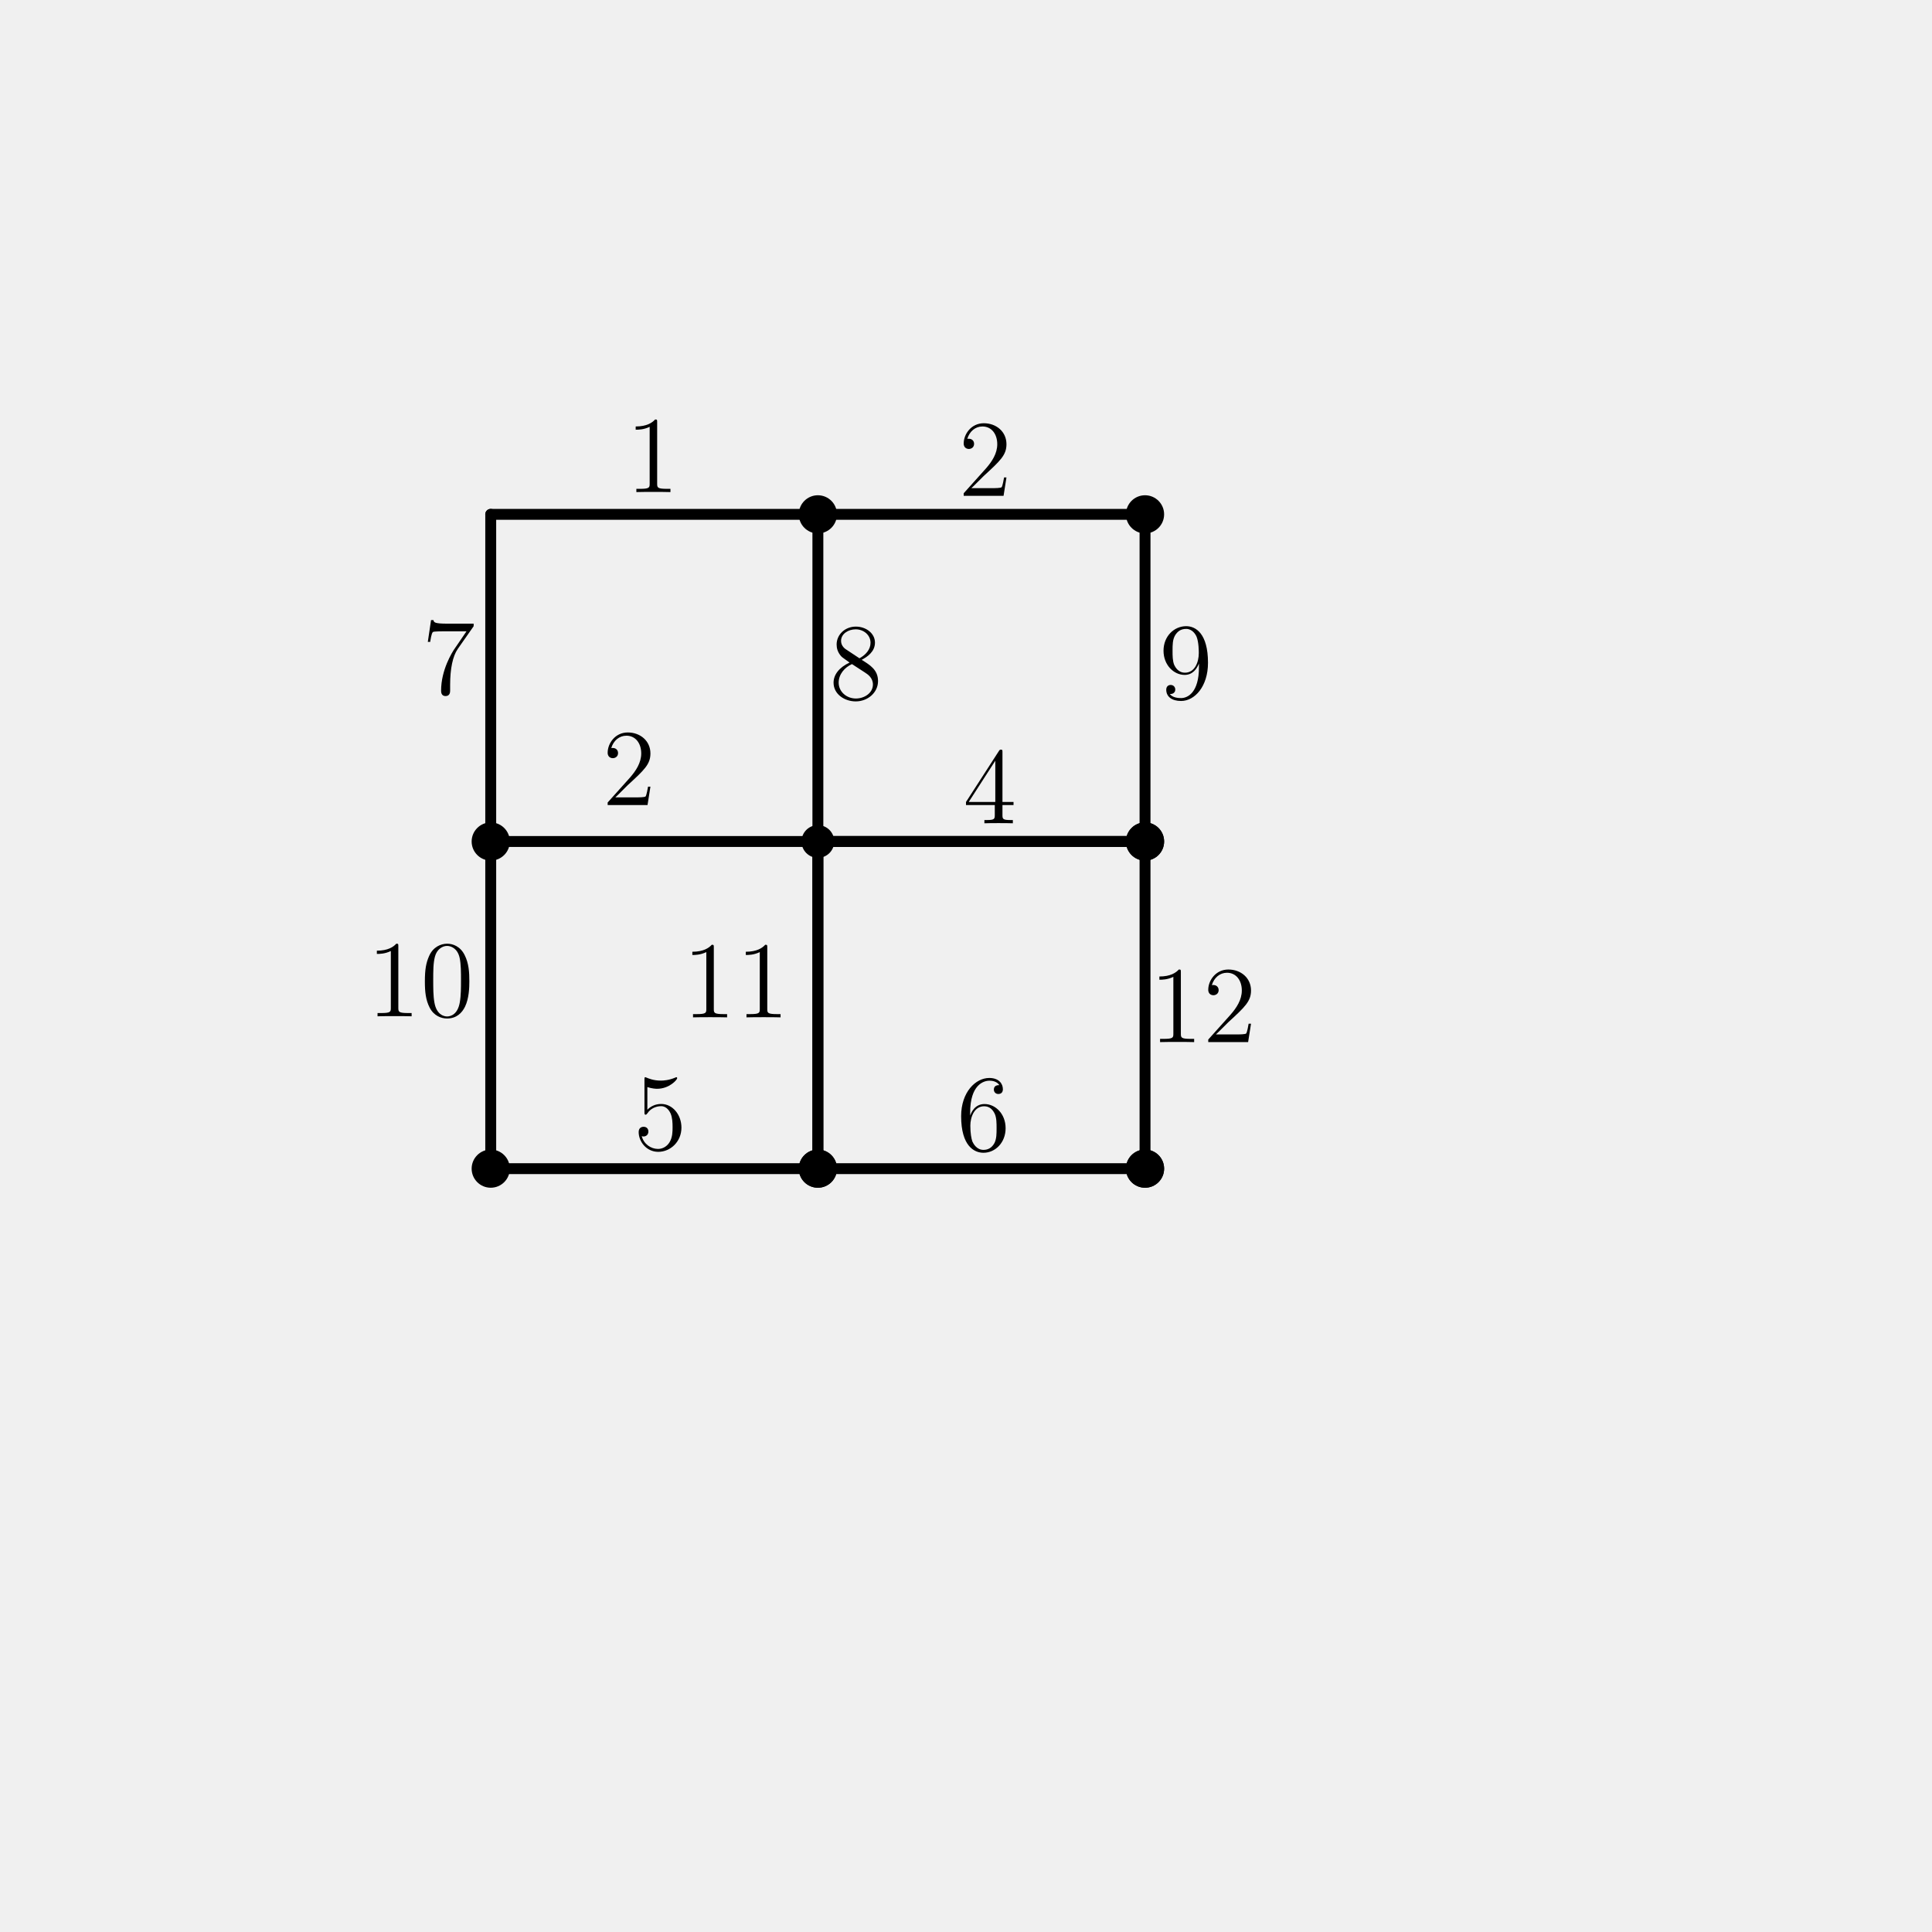
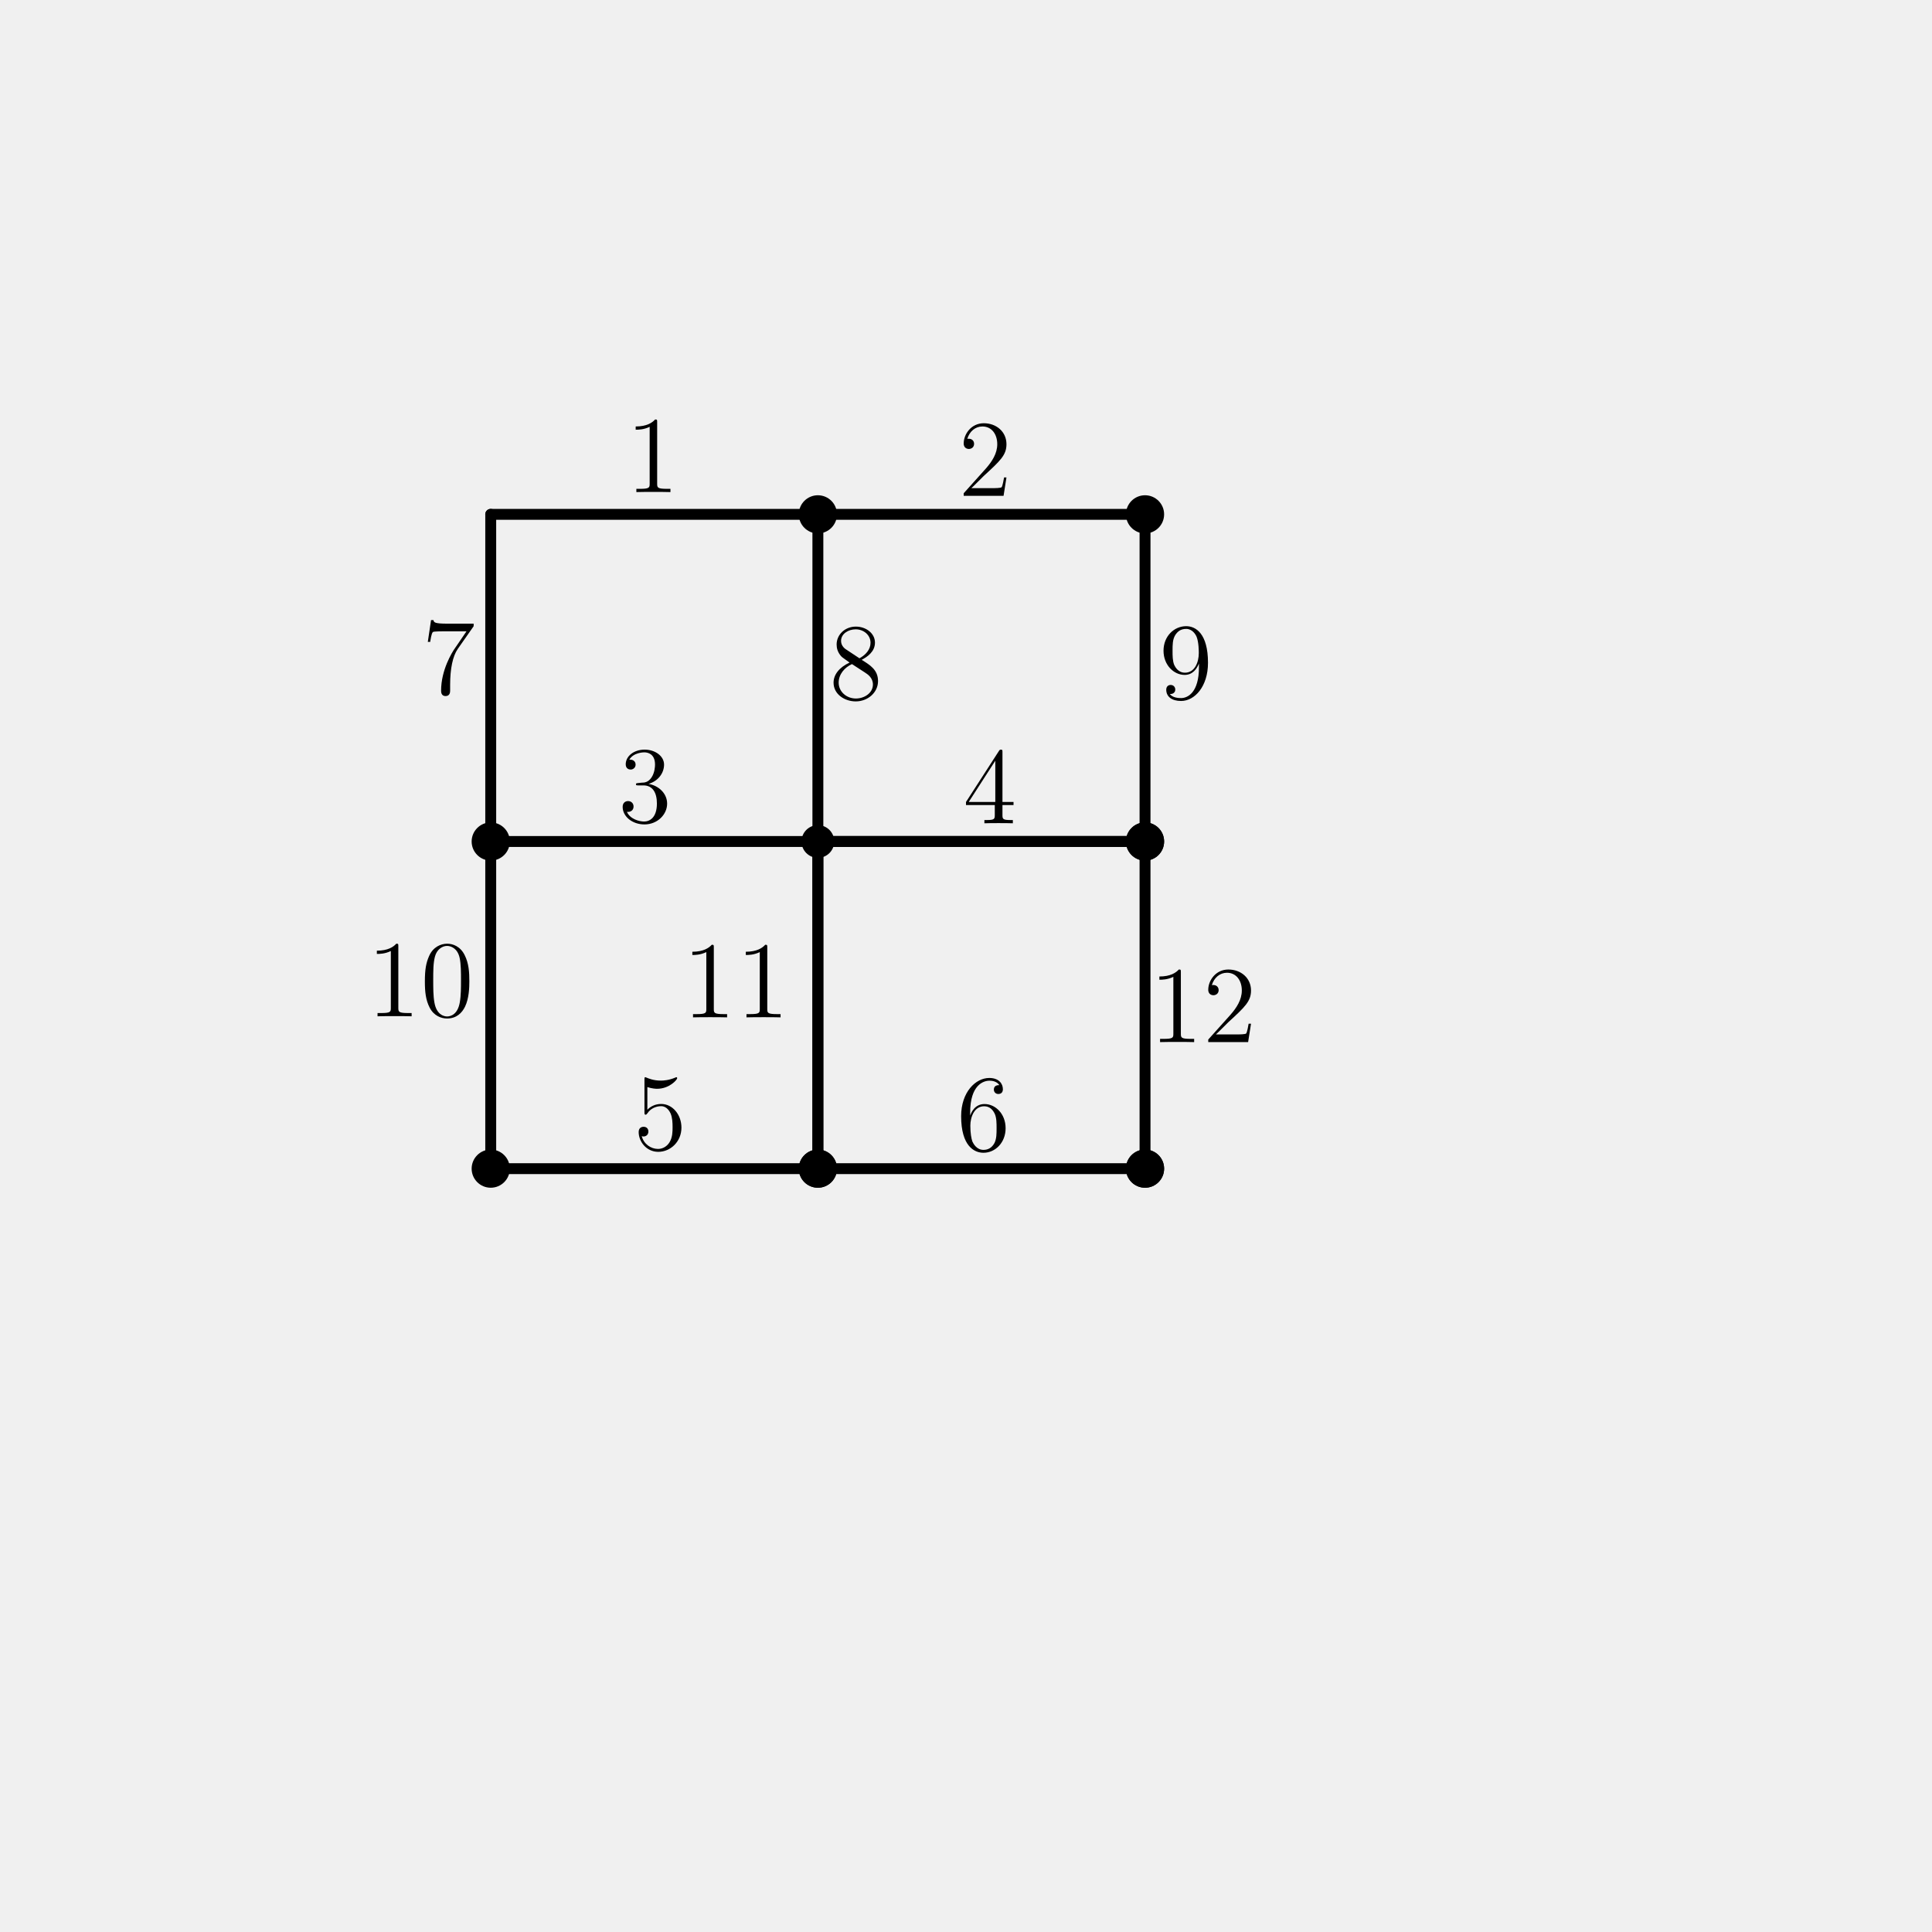
<svg xmlns="http://www.w3.org/2000/svg" width="5cm" height="5cm" viewBox="0 0 177.165 177.165" id="svg2" version="1.1">
  <defs id="defs4">
    </defs>
  <g transform="translate(0,-875.1969)" id="layer1">
    <text id="text4439" y="920.319" x="57.387" style="font-style:normal;font-variant:normal;font-weight:normal;font-stretch:normal;font-size:10px;line-height:125%;font-family:LMRoman12;-inkscape-font-specification:'LMRoman12, Normal';text-align:start;letter-spacing:0px;word-spacing:0px;writing-mode:lr-tb;text-anchor:start;fill:#000000;fill-opacity:1;stroke:none;stroke-width:1px;stroke-linecap:butt;stroke-linejoin:miter;stroke-opacity:1" xml:space="preserve">
      <tspan y="920.319" x="57.387" id="tspan4441">1</tspan>
    </text>
    <g transform="translate(0,9.999999)" id="g4445">
      <path style="color:#000000;clip-rule:nonzero;display:inline;overflow:visible;visibility:visible;opacity:1;isolation:auto;mix-blend-mode:normal;color-interpolation:sRGB;color-interpolation-filters:linearRGB;solid-color:#000000;solid-opacity:1;fill:#ffffff;fill-opacity:1;fill-rule:nonzero;stroke:#000000;stroke-width:1;stroke-linecap:round;stroke-linejoin:round;stroke-miterlimit:4;stroke-dasharray:none;stroke-dashoffset:0;stroke-opacity:1;color-rendering:auto;image-rendering:auto;shape-rendering:auto;text-rendering:auto;enable-background:accumulate" d="m 45,912.362 30,0" id="path4399" />
      <circle id="path4443" style="fill:#000000;stroke:none" cx="75" cy="912.362" r="1.75" />
    </g>
    <g id="g4455" transform="matrix(0,1,-1,0,957.3622,877.3622)">
      <path id="path4457" d="m 45,912.362 30,0" style="color:#000000;clip-rule:nonzero;display:inline;overflow:visible;visibility:visible;opacity:1;isolation:auto;mix-blend-mode:normal;color-interpolation:sRGB;color-interpolation-filters:linearRGB;solid-color:#000000;solid-opacity:1;fill:#ffffff;fill-opacity:1;fill-rule:nonzero;stroke:#000000;stroke-width:1;stroke-linecap:round;stroke-linejoin:round;stroke-miterlimit:4;stroke-dasharray:none;stroke-dashoffset:0;stroke-opacity:1;color-rendering:auto;image-rendering:auto;shape-rendering:auto;text-rendering:auto;enable-background:accumulate" />
      <circle r="1.75" cy="912.362" cx="75" style="fill:#000000;stroke:none" id="circle4459" />
    </g>
    <g id="g4461" transform="translate(30,9.999999)">
      <path id="path4463" d="m 45,912.362 30,0" style="color:#000000;clip-rule:nonzero;display:inline;overflow:visible;visibility:visible;opacity:1;isolation:auto;mix-blend-mode:normal;color-interpolation:sRGB;color-interpolation-filters:linearRGB;solid-color:#000000;solid-opacity:1;fill:#ffffff;fill-opacity:1;fill-rule:nonzero;stroke:#000000;stroke-width:1;stroke-linecap:round;stroke-linejoin:round;stroke-miterlimit:4;stroke-dasharray:none;stroke-dashoffset:0;stroke-opacity:1;color-rendering:auto;image-rendering:auto;shape-rendering:auto;text-rendering:auto;enable-background:accumulate" />
      <circle r="1.75" cy="912.362" cx="75" style="fill:#000000;stroke:none" id="circle4465" />
    </g>
    <g transform="translate(30,39.99999)" id="g4467">
      <path style="color:#000000;clip-rule:nonzero;display:inline;overflow:visible;visibility:visible;opacity:1;isolation:auto;mix-blend-mode:normal;color-interpolation:sRGB;color-interpolation-filters:linearRGB;solid-color:#000000;solid-opacity:1;fill:#ffffff;fill-opacity:1;fill-rule:nonzero;stroke:#000000;stroke-width:1;stroke-linecap:round;stroke-linejoin:round;stroke-miterlimit:4;stroke-dasharray:none;stroke-dashoffset:0;stroke-opacity:1;color-rendering:auto;image-rendering:auto;shape-rendering:auto;text-rendering:auto;enable-background:accumulate" d="m 45,912.362 30,0" id="path4469" />
      <circle id="circle4471" style="fill:#000000;stroke:none" cx="75" cy="912.362" r="1.75" />
    </g>
    <g transform="matrix(0,1,-1,0,1017.362,877.3622)" id="g4479">
      <path style="color:#000000;clip-rule:nonzero;display:inline;overflow:visible;visibility:visible;opacity:1;isolation:auto;mix-blend-mode:normal;color-interpolation:sRGB;color-interpolation-filters:linearRGB;solid-color:#000000;solid-opacity:1;fill:#ffffff;fill-opacity:1;fill-rule:nonzero;stroke:#000000;stroke-width:1;stroke-linecap:round;stroke-linejoin:round;stroke-miterlimit:4;stroke-dasharray:none;stroke-dashoffset:0;stroke-opacity:1;color-rendering:auto;image-rendering:auto;shape-rendering:auto;text-rendering:auto;enable-background:accumulate" d="m 45,912.362 30,0" id="path4481" />
      <circle id="circle4483" style="fill:#000000;stroke:none" cx="75" cy="912.362" r="1.75" />
    </g>
    <g transform="translate(1.0593044e-6,70)" id="g4485">
      <path style="color:#000000;clip-rule:nonzero;display:inline;overflow:visible;visibility:visible;opacity:1;isolation:auto;mix-blend-mode:normal;color-interpolation:sRGB;color-interpolation-filters:linearRGB;solid-color:#000000;solid-opacity:1;fill:#ffffff;fill-opacity:1;fill-rule:nonzero;stroke:#000000;stroke-width:1;stroke-linecap:round;stroke-linejoin:round;stroke-miterlimit:4;stroke-dasharray:none;stroke-dashoffset:0;stroke-opacity:1;color-rendering:auto;image-rendering:auto;shape-rendering:auto;text-rendering:auto;enable-background:accumulate" d="m 45,912.362 30,0" id="path4487" />
      <circle id="circle4489" style="fill:#000000;stroke:none" cx="75" cy="912.362" r="1.75" />
    </g>
    <g transform="matrix(0,1,-1,0,957.3622,907.3622)" id="g4491">
      <path style="color:#000000;clip-rule:nonzero;display:inline;overflow:visible;visibility:visible;opacity:1;isolation:auto;mix-blend-mode:normal;color-interpolation:sRGB;color-interpolation-filters:linearRGB;solid-color:#000000;solid-opacity:1;fill:#ffffff;fill-opacity:1;fill-rule:nonzero;stroke:#000000;stroke-width:1;stroke-linecap:round;stroke-linejoin:round;stroke-miterlimit:4;stroke-dasharray:none;stroke-dashoffset:0;stroke-opacity:1;color-rendering:auto;image-rendering:auto;shape-rendering:auto;text-rendering:auto;enable-background:accumulate" d="m 45,912.362 30,0" id="path4493" />
      <circle id="circle4495" style="fill:#000000;stroke:none" cx="75" cy="912.362" r="1.75" />
    </g>
    <g id="g4497" transform="translate(30,70)">
      <path id="path4499" d="m 45,912.362 30,0" style="color:#000000;clip-rule:nonzero;display:inline;overflow:visible;visibility:visible;opacity:1;isolation:auto;mix-blend-mode:normal;color-interpolation:sRGB;color-interpolation-filters:linearRGB;solid-color:#000000;solid-opacity:1;fill:#ffffff;fill-opacity:1;fill-rule:nonzero;stroke:#000000;stroke-width:1;stroke-linecap:round;stroke-linejoin:round;stroke-miterlimit:4;stroke-dasharray:none;stroke-dashoffset:0;stroke-opacity:1;color-rendering:auto;image-rendering:auto;shape-rendering:auto;text-rendering:auto;enable-background:accumulate" />
      <circle r="1.75" cy="912.362" cx="75" style="fill:#000000;stroke:none" id="circle4501" />
    </g>
    <g id="g4503" transform="matrix(0,1,-1,0,987.3622,907.3622)">
      <path id="path4505" d="m 45,912.362 30,0" style="color:#000000;clip-rule:nonzero;display:inline;overflow:visible;visibility:visible;opacity:1;isolation:auto;mix-blend-mode:normal;color-interpolation:sRGB;color-interpolation-filters:linearRGB;solid-color:#000000;solid-opacity:1;fill:#ffffff;fill-opacity:1;fill-rule:nonzero;stroke:#000000;stroke-width:1;stroke-linecap:round;stroke-linejoin:round;stroke-miterlimit:4;stroke-dasharray:none;stroke-dashoffset:0;stroke-opacity:1;color-rendering:auto;image-rendering:auto;shape-rendering:auto;text-rendering:auto;enable-background:accumulate" />
      <circle r="1.75" cy="912.362" cx="75" style="fill:#000000;stroke:none" id="circle4507" />
    </g>
    <g id="g4509" transform="matrix(0,1,-1,0,1017.362,907.3622)">
      <path id="path4511" d="m 45,912.362 30,0" style="color:#000000;clip-rule:nonzero;display:inline;overflow:visible;visibility:visible;opacity:1;isolation:auto;mix-blend-mode:normal;color-interpolation:sRGB;color-interpolation-filters:linearRGB;solid-color:#000000;solid-opacity:1;fill:#ffffff;fill-opacity:1;fill-rule:nonzero;stroke:#000000;stroke-width:1;stroke-linecap:round;stroke-linejoin:round;stroke-miterlimit:4;stroke-dasharray:none;stroke-dashoffset:0;stroke-opacity:1;color-rendering:auto;image-rendering:auto;shape-rendering:auto;text-rendering:auto;enable-background:accumulate" />
      <circle r="1.75" cy="912.362" cx="75" style="fill:#000000;stroke:none" id="circle4513" />
    </g>
    <text id="text4515" y="920.664" x="87.888" style="font-style:normal;font-variant:normal;font-weight:normal;font-stretch:normal;font-size:10px;line-height:125%;font-family:LMRoman12;-inkscape-font-specification:'LMRoman12, Normal';text-align:start;letter-spacing:0px;word-spacing:0px;writing-mode:lr-tb;text-anchor:start;fill:#000000;fill-opacity:1;stroke:none;stroke-width:1px;stroke-linecap:butt;stroke-linejoin:miter;stroke-opacity:1" xml:space="preserve">
      <tspan y="920.664" x="87.888" id="tspan4517">2</tspan>
    </text>
    <text id="text4523" y="950.691" x="88.316" style="font-style:normal;font-variant:normal;font-weight:normal;font-stretch:normal;font-size:10px;line-height:125%;font-family:LMRoman12;-inkscape-font-specification:'LMRoman12, Normal';text-align:start;letter-spacing:0px;word-spacing:0px;writing-mode:lr-tb;text-anchor:start;fill:#000000;fill-opacity:1;stroke:none;stroke-width:1px;stroke-linecap:butt;stroke-linejoin:miter;stroke-opacity:1" xml:space="preserve">
      <tspan y="950.691" x="88.316" id="tspan4525">4</tspan>
    </text>
    <text id="text4527" y="980.618" x="58.082" style="font-style:normal;font-variant:normal;font-weight:normal;font-stretch:normal;font-size:10px;line-height:125%;font-family:LMRoman12;-inkscape-font-specification:'LMRoman12, Normal';text-align:start;letter-spacing:0px;word-spacing:0px;writing-mode:lr-tb;text-anchor:start;fill:#000000;fill-opacity:1;stroke:none;stroke-width:1px;stroke-linecap:butt;stroke-linejoin:miter;stroke-opacity:1" xml:space="preserve">
      <tspan y="980.618" x="58.082" id="tspan4529">5</tspan>
    </text>
    <text id="text4531" y="980.704" x="87.732" style="font-style:normal;font-variant:normal;font-weight:normal;font-stretch:normal;font-size:10px;line-height:125%;font-family:LMRoman12;-inkscape-font-specification:'LMRoman12, Normal';text-align:start;letter-spacing:0px;word-spacing:0px;writing-mode:lr-tb;text-anchor:start;fill:#000000;fill-opacity:1;stroke:none;stroke-width:1px;stroke-linecap:butt;stroke-linejoin:miter;stroke-opacity:1" xml:space="preserve">
      <tspan y="980.704" x="87.732" id="tspan4533">6</tspan>
    </text>
    <text id="text4535" y="938.825" x="38.683" style="font-style:normal;font-variant:normal;font-weight:normal;font-stretch:normal;font-size:10px;line-height:125%;font-family:LMRoman12;-inkscape-font-specification:'LMRoman12, Normal';text-align:start;letter-spacing:0px;word-spacing:0px;writing-mode:lr-tb;text-anchor:start;fill:#000000;fill-opacity:1;stroke:none;stroke-width:1px;stroke-linecap:butt;stroke-linejoin:miter;stroke-opacity:1" xml:space="preserve">
      <tspan y="938.825" x="38.683" id="tspan4537">7</tspan>
    </text>
    <text id="text4543" y="939.273" x="106.288" style="font-style:normal;font-variant:normal;font-weight:normal;font-stretch:normal;font-size:10px;line-height:125%;font-family:LMRoman12;-inkscape-font-specification:'LMRoman12, Normal';text-align:start;letter-spacing:0px;word-spacing:0px;writing-mode:lr-tb;text-anchor:start;fill:#000000;fill-opacity:1;stroke:none;stroke-width:1px;stroke-linecap:butt;stroke-linejoin:miter;stroke-opacity:1" xml:space="preserve">
      <tspan y="939.273" x="106.288" id="tspan4545">9</tspan>
    </text>
    <text id="text4547" y="968.389" x="33.651" style="font-style:normal;font-variant:normal;font-weight:normal;font-stretch:normal;font-size:10px;line-height:125%;font-family:LMRoman12;-inkscape-font-specification:'LMRoman12, Normal';text-align:start;letter-spacing:0px;word-spacing:0px;writing-mode:lr-tb;text-anchor:start;fill:#000000;fill-opacity:1;stroke:none;stroke-width:1px;stroke-linecap:butt;stroke-linejoin:miter;stroke-opacity:1" xml:space="preserve">
      <tspan y="968.389" x="33.651" id="tspan4549">10</tspan>
    </text>
    <text id="text4551" y="968.489" x="62.583" style="font-style:normal;font-variant:normal;font-weight:normal;font-stretch:normal;font-size:10px;line-height:125%;font-family:LMRoman12;-inkscape-font-specification:'LMRoman12, Normal';text-align:start;letter-spacing:0px;word-spacing:0px;writing-mode:lr-tb;text-anchor:start;fill:#000000;fill-opacity:1;stroke:none;stroke-width:1px;stroke-linecap:butt;stroke-linejoin:miter;stroke-opacity:1" xml:space="preserve">
      <tspan y="968.489" x="62.583" id="tspan4553">11</tspan>
    </text>
    <text id="text4555" y="970.759" x="105.409" style="font-style:normal;font-variant:normal;font-weight:normal;font-stretch:normal;font-size:10px;line-height:125%;font-family:LMRoman12;-inkscape-font-specification:'LMRoman12, Normal';text-align:start;letter-spacing:0px;word-spacing:0px;writing-mode:lr-tb;text-anchor:start;fill:#000000;fill-opacity:1;stroke:none;stroke-width:1px;stroke-linecap:butt;stroke-linejoin:miter;stroke-opacity:1" xml:space="preserve">
      <tspan y="970.759" x="105.409" id="tspan4557">12</tspan>
    </text>
    <path id="path3546" d="m 45,952.362 60,0 0,0" style="fill:none;fill-rule:evenodd;stroke:#000000;stroke-width:1px;stroke-linecap:butt;stroke-linejoin:miter;stroke-opacity:1" />
    <path style="fill:none;fill-rule:evenodd;stroke:#000000;stroke-width:1px;stroke-linecap:butt;stroke-linejoin:miter;stroke-opacity:1" d="m 75,982.362 0,-60 0,0" id="path3548" />
    <circle r="1.5" cy="952.362" cx="75" style="fill:#000000;stroke:none" id="path3552" />
-     <text id="text4515-3" y="949.018" x="55.237" style="font-style:normal;font-variant:normal;font-weight:normal;font-stretch:normal;font-size:10px;line-height:125%;font-family:LMRoman12;-inkscape-font-specification:'LMRoman12, Normal';text-align:start;letter-spacing:0px;word-spacing:0px;writing-mode:lr-tb;text-anchor:start;fill:#000000;fill-opacity:1;stroke:none;stroke-width:1px;stroke-linecap:butt;stroke-linejoin:miter;stroke-opacity:1" xml:space="preserve">
-       <tspan y="949.018" x="55.237" id="tspan4517-6">2</tspan>
-     </text>
    <text xml:space="preserve" style="font-style:normal;font-variant:normal;font-weight:normal;font-stretch:normal;font-size:10px;line-height:125%;font-family:LMRoman12;-inkscape-font-specification:'LMRoman12, Normal';text-align:start;letter-spacing:0px;word-spacing:0px;writing-mode:lr-tb;text-anchor:start;fill:#000000;fill-opacity:1;stroke:none;stroke-width:1px;stroke-linecap:butt;stroke-linejoin:miter;stroke-opacity:1" x="76.033" y="939.313" id="text4528">
      <tspan id="tspan4530" x="76.033" y="939.313">8</tspan>
    </text>
+     <text id="text4515-36" y="950.595" x="56.693" style="font-style:normal;font-variant:normal;font-weight:normal;font-stretch:normal;font-size:10px;line-height:125%;font-family:LMRoman12;-inkscape-font-specification:'LMRoman12, Normal';text-align:start;letter-spacing:0px;word-spacing:0px;writing-mode:lr-tb;text-anchor:start;fill:#000000;fill-opacity:1;stroke:none;stroke-width:1px;stroke-linecap:butt;stroke-linejoin:miter;stroke-opacity:1" xml:space="preserve">
+       <tspan y="950.595" x="56.693" id="tspan4517-7">3</tspan>
+     </text>
  </g>
</svg>
